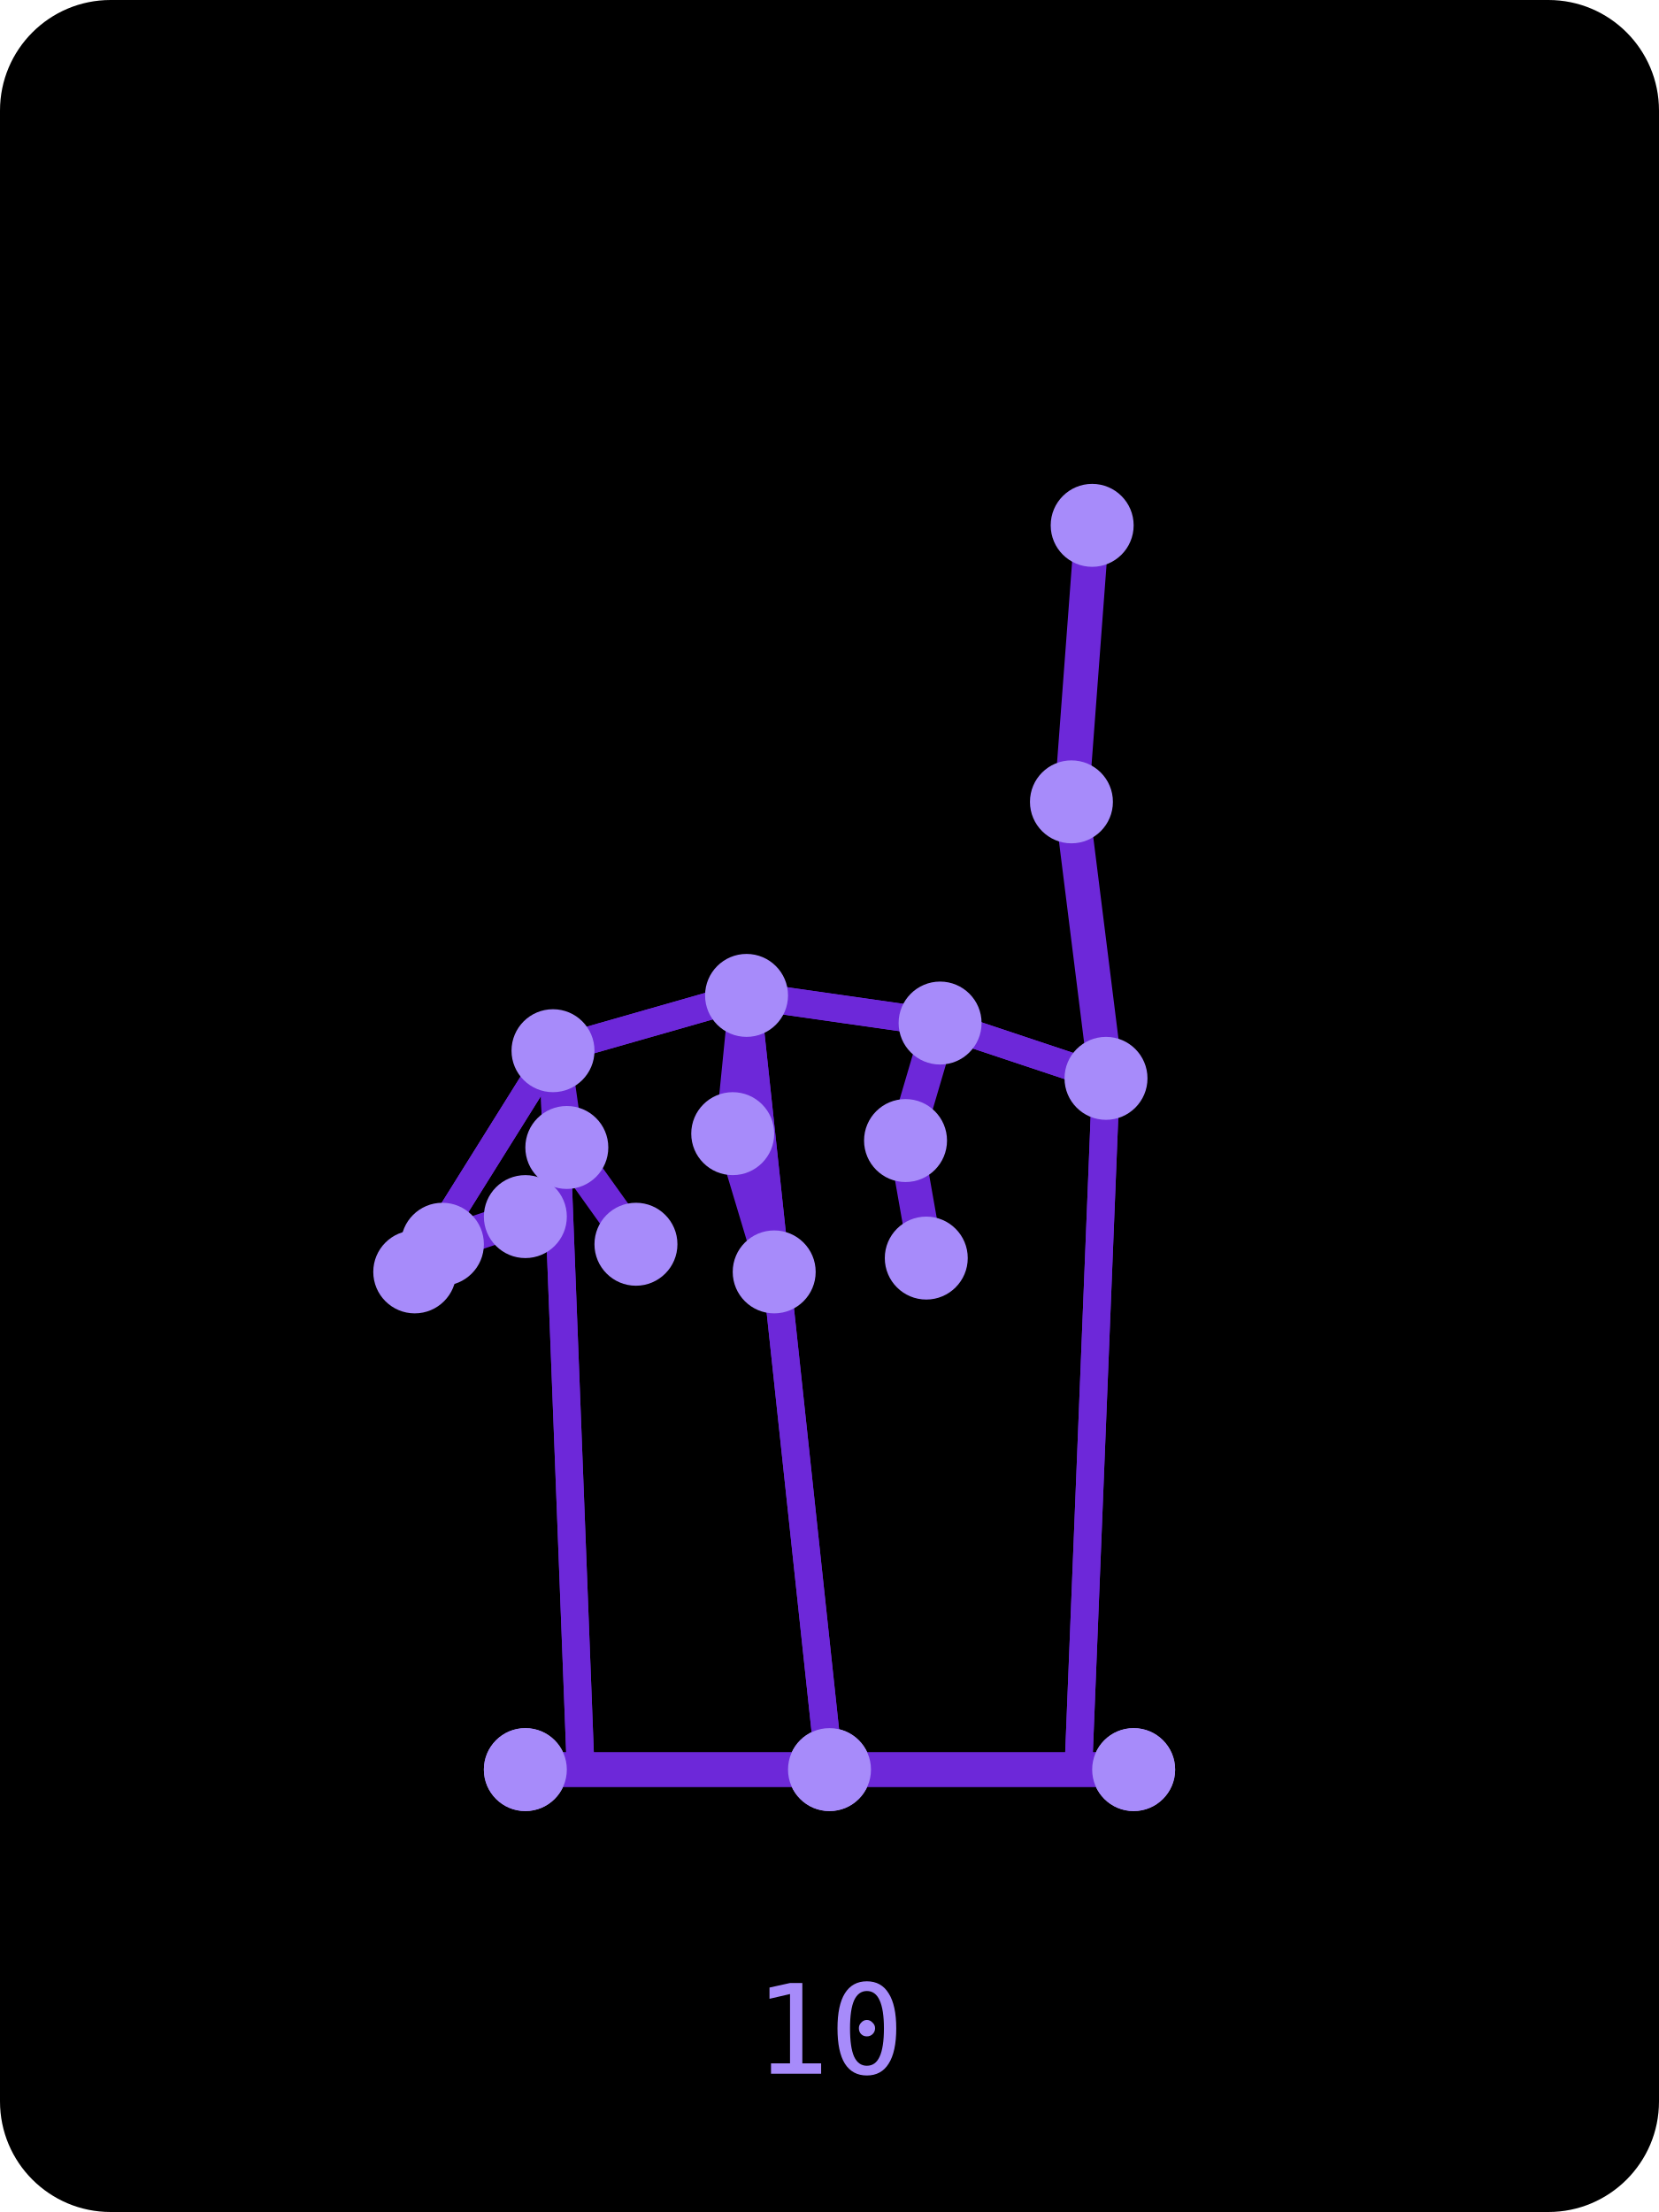
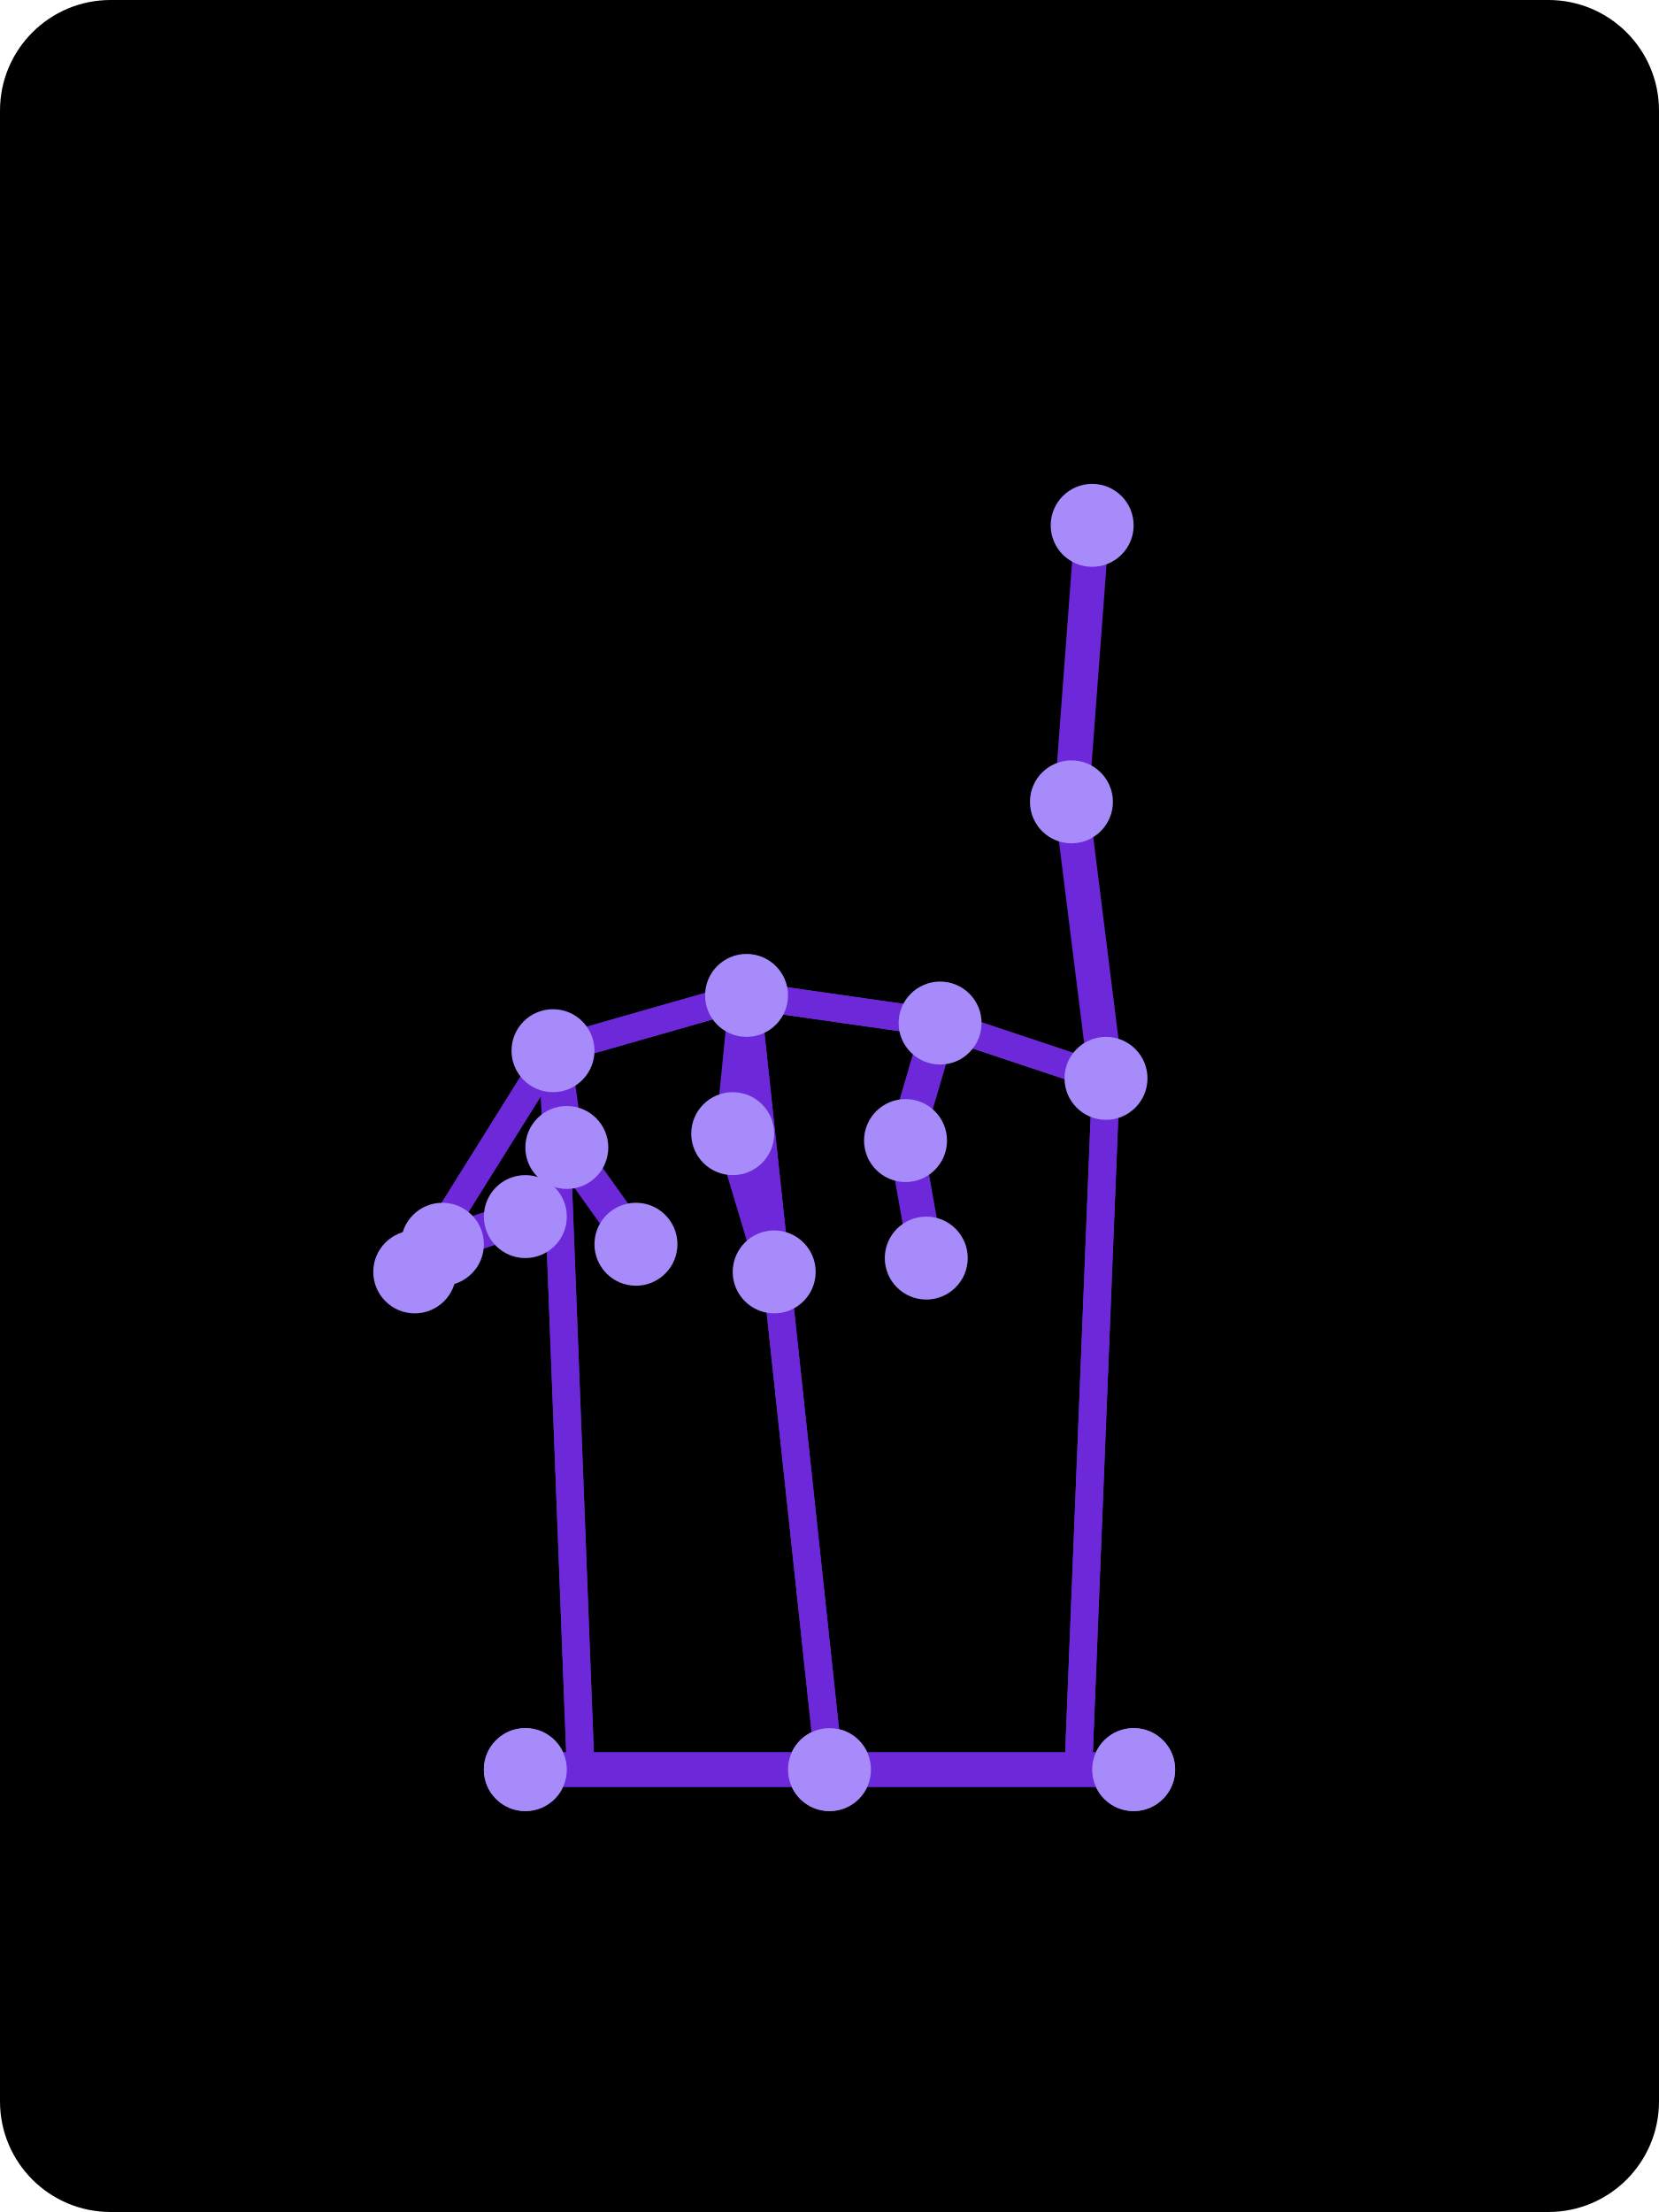
<svg xmlns="http://www.w3.org/2000/svg" viewBox="0 0 120 160" width="120" height="160">
  <rect width="120" height="160" fill="#000000" rx="8" />
  <polyline points="40,76 54,72 68,74 80,78" fill="none" stroke="#6D28D9" stroke-width="2" stroke-linecap="round" stroke-linejoin="round" />
  <line x1="30" y1="92" x2="40" y2="76" stroke="#6D28D9" stroke-width="2" stroke-linecap="round" />
  <line x1="40" y1="76" x2="42" y2="128" stroke="#6D28D9" stroke-width="2" stroke-linecap="round" />
  <line x1="54" y1="72" x2="60" y2="128" stroke="#6D28D9" stroke-width="2" stroke-linecap="round" />
  <line x1="80" y1="78" x2="78" y2="128" stroke="#6D28D9" stroke-width="2" stroke-linecap="round" />
  <line x1="38" y1="128" x2="82" y2="128" stroke="#6D28D9" stroke-width="2.5" stroke-linecap="round" />
  <circle cx="38" cy="128" r="3" fill="#A78BFA" />
  <circle cx="82" cy="128" r="3" fill="#A78BFA" />
  <circle cx="60" cy="128" r="3" fill="#A78BFA" />
  <polyline points="40,76 54,72 68,74 80,78" fill="none" stroke="#6D28D9" stroke-width="2" stroke-linecap="round" stroke-linejoin="round" />
  <line x1="30" y1="92" x2="40" y2="76" stroke="#6D28D9" stroke-width="2" stroke-linecap="round" />
  <line x1="40" y1="76" x2="42" y2="128" stroke="#6D28D9" stroke-width="2" stroke-linecap="round" />
  <line x1="54" y1="72" x2="60" y2="128" stroke="#6D28D9" stroke-width="2" stroke-linecap="round" />
  <line x1="80" y1="78" x2="78" y2="128" stroke="#6D28D9" stroke-width="2" stroke-linecap="round" />
  <line x1="38" y1="128" x2="82" y2="128" stroke="#6D28D9" stroke-width="2.5" stroke-linecap="round" />
  <circle cx="38" cy="128" r="3" fill="#A78BFA" />
  <circle cx="82" cy="128" r="3" fill="#A78BFA" />
  <circle cx="60" cy="128" r="3" fill="#A78BFA" />
  <polyline points="30,92 32.0,90.0 38,88" fill="none" stroke="#6D28D9" stroke-width="2.5" stroke-linecap="round" stroke-linejoin="round" />
  <circle cx="30.0" cy="92.0" r="3" fill="#A78BFA" />
  <circle cx="32.0" cy="90.0" r="3" fill="#A78BFA" />
  <circle cx="38.0" cy="88.0" r="3" fill="#A78BFA" />
  <polyline points="40,76 41.0,83.0 46,90" fill="none" stroke="#6D28D9" stroke-width="2.5" stroke-linecap="round" stroke-linejoin="round" />
  <circle cx="40.0" cy="76.0" r="3" fill="#A78BFA" />
  <circle cx="41.0" cy="83.0" r="3" fill="#A78BFA" />
  <circle cx="46.0" cy="90.0" r="3" fill="#A78BFA" />
  <polyline points="54,72 53.0,82.0 56,92" fill="none" stroke="#6D28D9" stroke-width="2.5" stroke-linecap="round" stroke-linejoin="round" />
  <circle cx="54.0" cy="72.0" r="3" fill="#A78BFA" />
  <circle cx="53.0" cy="82.0" r="3" fill="#A78BFA" />
  <circle cx="56.0" cy="92.0" r="3" fill="#A78BFA" />
  <polyline points="68,74 65.5,82.5 67,91" fill="none" stroke="#6D28D9" stroke-width="2.5" stroke-linecap="round" stroke-linejoin="round" />
  <circle cx="68.0" cy="74.0" r="3" fill="#A78BFA" />
  <circle cx="65.5" cy="82.5" r="3" fill="#A78BFA" />
  <circle cx="67.0" cy="91.0" r="3" fill="#A78BFA" />
  <polyline points="80,78 77.5,58.0 79,38" fill="none" stroke="#6D28D9" stroke-width="2.5" stroke-linecap="round" stroke-linejoin="round" />
  <circle cx="80.0" cy="78.0" r="3" fill="#A78BFA" />
  <circle cx="77.5" cy="58.0" r="3" fill="#A78BFA" />
  <circle cx="79.0" cy="38.0" r="3" fill="#A78BFA" />
-   <text x="60" y="150" text-anchor="middle" font-family="JetBrains Mono,monospace" font-size="9" fill="#A78BFA">10</text>
</svg>
